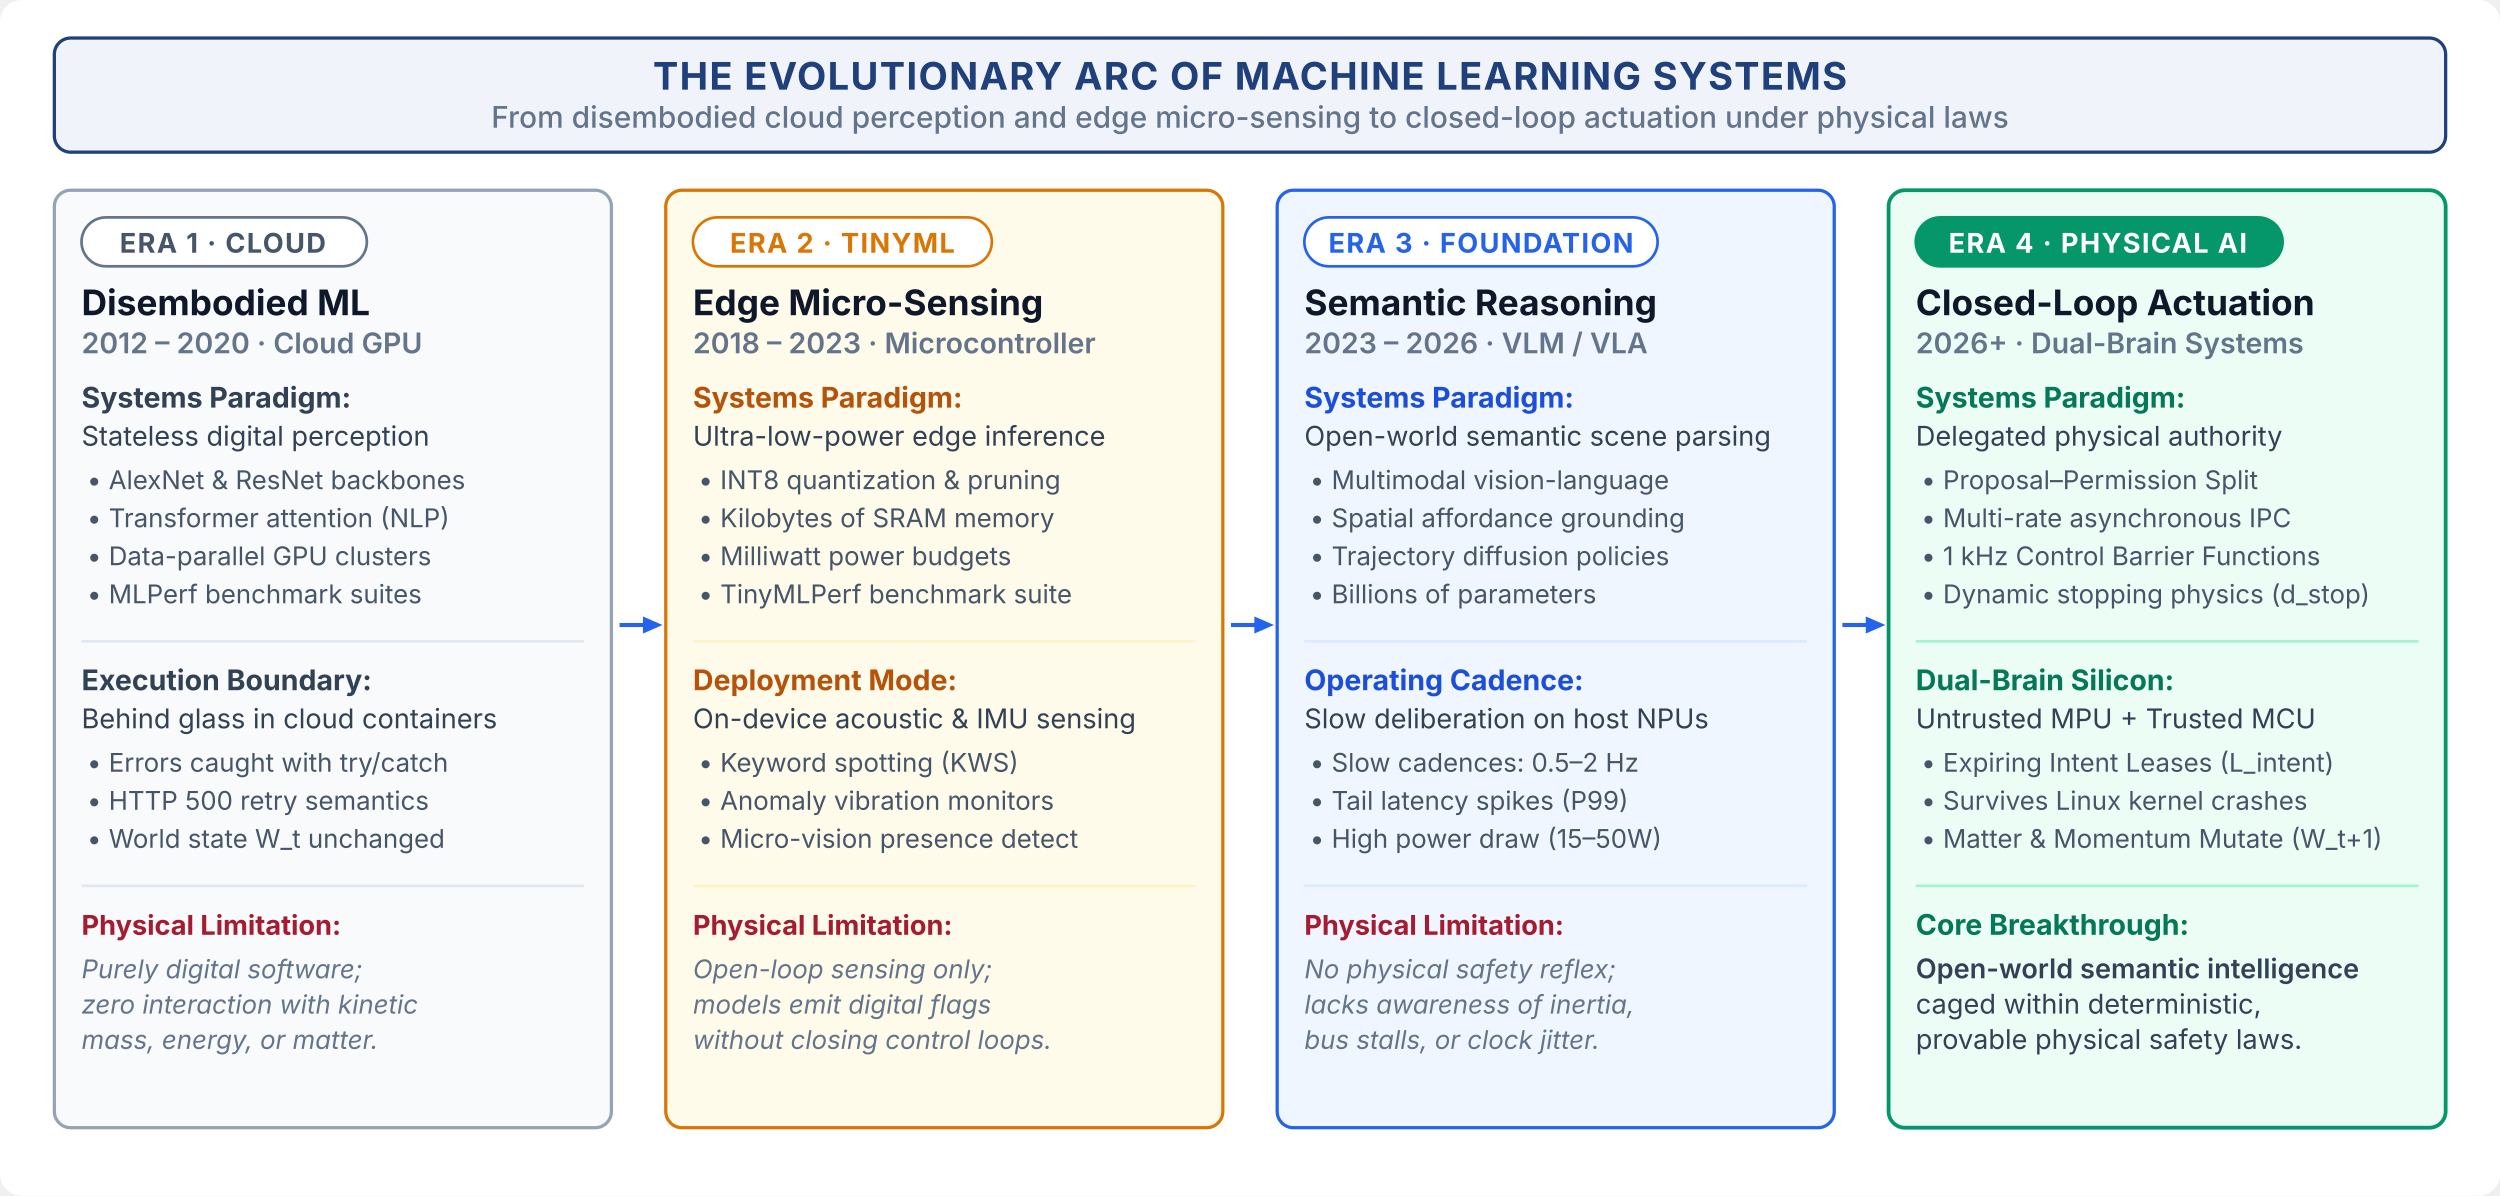
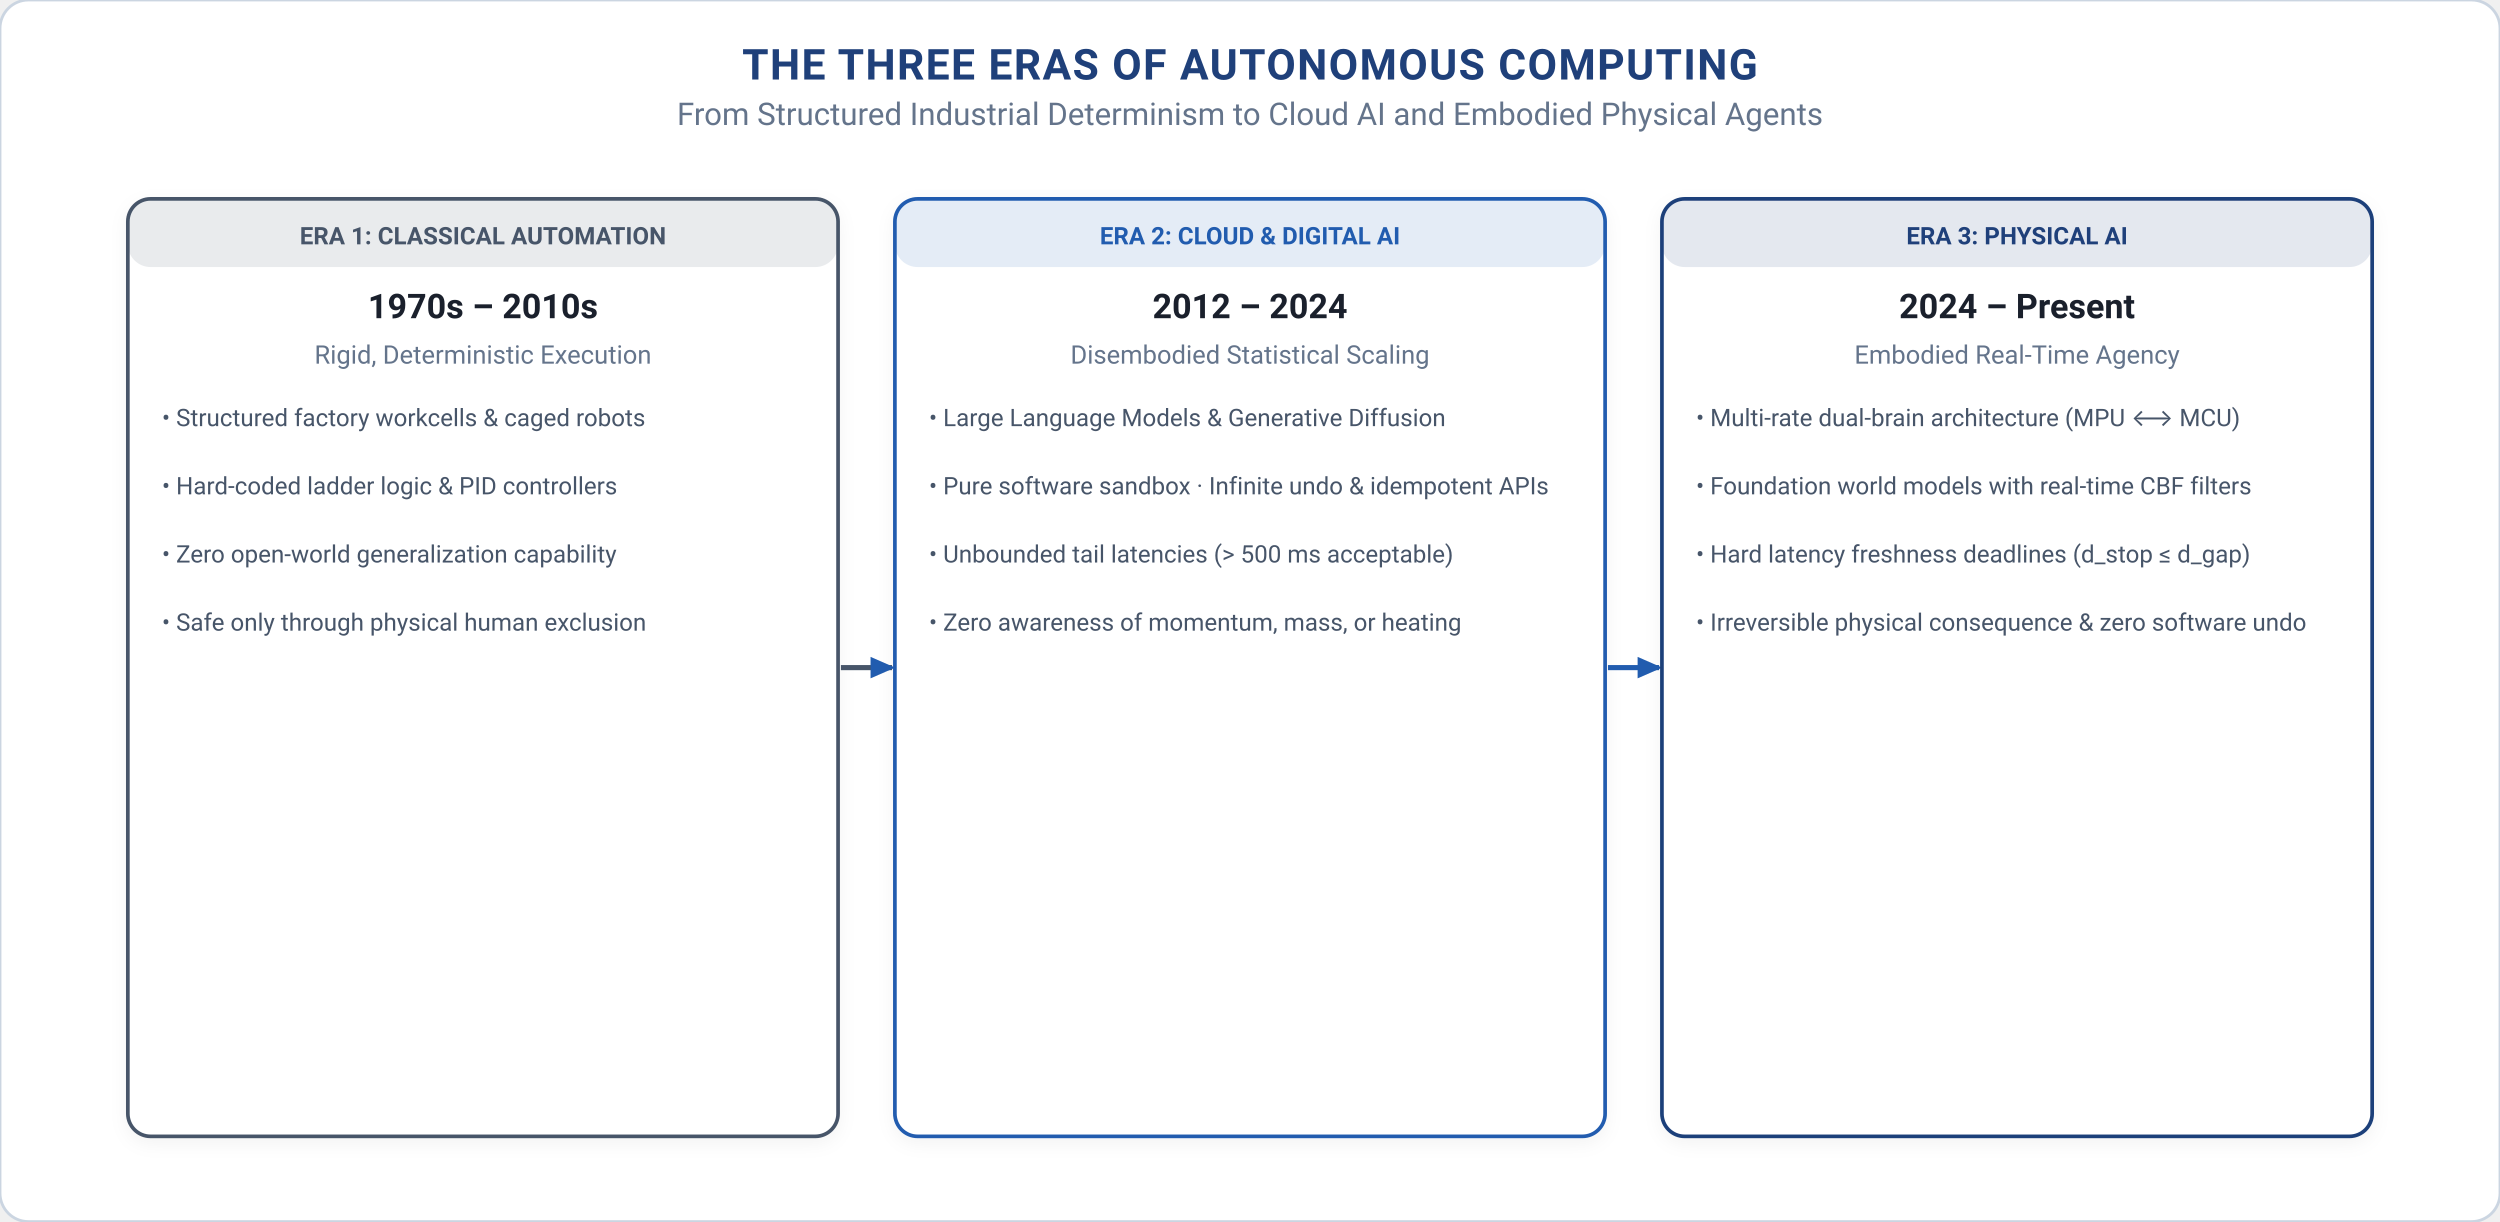
- <svg xmlns="http://www.w3.org/2000/svg" viewBox="0 0 920 440" width="100%" height="auto" role="img" aria-label="The Four Eras of AI Systems: Historical Evolution from Cloud ML to Physical AI">
+ <svg xmlns="http://www.w3.org/2000/svg" viewBox="0 0 880 430" width="100%" height="100%">
+   <style>
+       text { font-family: -apple-system, BlinkMacSystemFont, "Segoe UI", Roboto, "Helvetica Neue", Arial, sans-serif; }
+       .title { font-weight: 700; font-size: 15px; fill: #1F407A; text-anchor: middle; letter-spacing: 0.5px; }
+       .subtitle { font-size: 11px; fill: #64748B; text-anchor: middle; }
+       .section-hdr { font-weight: 700; font-size: 13px; fill: #1F407A; letter-spacing: 0.3px; }
+       .card-title { font-weight: 700; font-size: 11.5px; }
+       .body-text { font-size: 10px; fill: #475569; }
+       .bold-text { font-weight: 600; font-size: 10px; fill: #1A202C; }
+       .small-text { font-size: 9px; fill: #64748B; }
+       .code-text { font-family: "SFMono-Regular", Consolas, "Liberation Mono", Menlo, Courier, monospace; font-size: 9px; fill: #1F407A; font-weight: 600; }
+       .badge-text { font-weight: 700; font-size: 9px; text-anchor: middle; }
+     </style>
  <defs>
-     <style>
-       .banner-title { font-family: system-ui, -apple-system, sans-serif; font-size: 14px; font-weight: 700; fill: #1F407A; letter-spacing: 0.5px; }
-       .banner-sub { font-family: system-ui, -apple-system, sans-serif; font-size: 11px; font-weight: 500; fill: #64748B; }
-       .era-badge { font-family: system-ui, -apple-system, sans-serif; font-size: 10px; font-weight: 700; letter-spacing: 0.5px; }
-       .era-title { font-family: system-ui, -apple-system, sans-serif; font-size: 13px; font-weight: 700; fill: #0F172A; }
-       .era-date { font-family: system-ui, -apple-system, sans-serif; font-size: 10.5px; font-weight: 600; fill: #64748B; }
-       .sec-hdr { font-family: system-ui, -apple-system, sans-serif; font-size: 10.5px; font-weight: 700; }
-       .body-txt { font-family: system-ui, -apple-system, sans-serif; font-size: 10px; fill: #334155; line-height: 1.45; }
-       .bullet-txt { font-family: system-ui, -apple-system, sans-serif; font-size: 9.5px; fill: #475569; }
-       .limitation-hdr { font-family: system-ui, -apple-system, sans-serif; font-size: 10px; font-weight: 700; fill: #A51C30; }
-       .limitation-txt { font-family: system-ui, -apple-system, sans-serif; font-size: 9.5px; font-style: italic; fill: #64748B; line-height: 1.35; }
-       .arrow-label { font-family: system-ui, -apple-system, sans-serif; font-size: 9.5px; font-weight: 700; fill: #1F407A; }
-     </style>
-     <marker id="arr-blue" viewBox="0 0 10 10" refX="6" refY="5" markerWidth="6" markerHeight="6" orient="auto-start-reverse">
-       <path d="M 0 1.5 L 8 5 L 0 8.5 z" fill="#2563EB" />
+     <marker id="arr-blue" viewBox="0 0 10 10" refX="7" refY="5" markerWidth="6" markerHeight="6" orient="auto-start-reverse">
+       <path d="M 0 1.5 L 8 5 L 0 8.5 z" fill="#215CAF" />
    </marker>
+     <marker id="arr-navy" viewBox="0 0 10 10" refX="7" refY="5" markerWidth="6" markerHeight="6" orient="auto-start-reverse">
+       <path d="M 0 1.5 L 8 5 L 0 8.5 z" fill="#1F407A" />
+     </marker>
+     <marker id="arr-petrol" viewBox="0 0 10 10" refX="7" refY="5" markerWidth="6" markerHeight="6" orient="auto-start-reverse">
+       <path d="M 0 1.5 L 8 5 L 0 8.5 z" fill="#007A87" />
+     </marker>
+     <marker id="arr-teal" viewBox="0 0 10 10" refX="7" refY="5" markerWidth="6" markerHeight="6" orient="auto-start-reverse">
+       <path d="M 0 1.5 L 8 5 L 0 8.5 z" fill="#10B981" />
+     </marker>
+     <marker id="arr-bronze" viewBox="0 0 10 10" refX="7" refY="5" markerWidth="6" markerHeight="6" orient="auto-start-reverse">
+       <path d="M 0 1.5 L 8 5 L 0 8.5 z" fill="#B87333" />
+     </marker>
+     <marker id="arr-crimson" viewBox="0 0 10 10" refX="7" refY="5" markerWidth="6" markerHeight="6" orient="auto-start-reverse">
+       <path d="M 0 1.5 L 8 5 L 0 8.5 z" fill="#A51C30" />
+     </marker>
+     <marker id="arr-coral" viewBox="0 0 10 10" refX="7" refY="5" markerWidth="6" markerHeight="6" orient="auto-start-reverse">
+       <path d="M 0 1.5 L 8 5 L 0 8.5 z" fill="#DC2626" />
+     </marker>
+     <marker id="arr-purple" viewBox="0 0 10 10" refX="7" refY="5" markerWidth="6" markerHeight="6" orient="auto-start-reverse">
+       <path d="M 0 1.5 L 8 5 L 0 8.5 z" fill="#5B4B8A" />
+     </marker>
+     <marker id="arr-slate" viewBox="0 0 10 10" refX="7" refY="5" markerWidth="6" markerHeight="6" orient="auto-start-reverse">
+       <path d="M 0 1.5 L 8 5 L 0 8.5 z" fill="#64748B" />
+     </marker>
+     <filter id="shadow" x="-2%" y="-3%" width="104%" height="108%" filterUnits="userSpaceOnUse">
+       <feDropShadow dx="0" dy="2" stdDeviation="3" flood-color="#0F172A" flood-opacity="0.05" />
+     </filter>
  </defs>
-   <rect width="920" height="440" fill="#FFFFFF" rx="8" />
-   <rect x="20" y="14" width="880" height="42" rx="6" fill="#F0F4FA" stroke="#1F407A" stroke-width="1.2" />
-   <text class="banner-title" x="460" y="33" text-anchor="middle">THE EVOLUTIONARY ARC OF MACHINE LEARNING SYSTEMS</text>
-   <text class="banner-sub" x="460" y="47" text-anchor="middle">From disembodied cloud perception and edge micro-sensing to closed-loop actuation under physical laws</text>
-   <g transform="translate(20, 70)">
-     <rect width="205" height="345" rx="6" fill="#F8FAFC" stroke="#94A3B8" stroke-width="1.2" />
-     <rect x="10" y="10" width="105" height="18" rx="9" fill="#FFFFFF" stroke="#64748B" stroke-width="1" />
-     <text class="era-badge" x="62" y="23" text-anchor="middle" fill="#475569">ERA 1 · CLOUD</text>
-     <text class="era-title" x="10" y="46">Disembodied ML</text>
-     <text class="era-date" x="10" y="60">2012 – 2020 · Cloud GPU</text>
-     <text class="sec-hdr" x="10" y="80" fill="#334155">Systems Paradigm:</text>
-     <text class="body-txt" x="10" y="94">Stateless digital perception</text>
-     <text class="bullet-txt" x="12" y="110">• AlexNet &amp; ResNet backbones</text>
-     <text class="bullet-txt" x="12" y="124">• Transformer attention (NLP)</text>
-     <text class="bullet-txt" x="12" y="138">• Data-parallel GPU clusters</text>
-     <text class="bullet-txt" x="12" y="152">• MLPerf benchmark suites</text>
-     <line x1="10" y1="166" x2="195" y2="166" stroke="#E2E8F0" stroke-width="1" />
-     <text class="sec-hdr" x="10" y="184" fill="#334155">Execution Boundary:</text>
-     <text class="body-txt" x="10" y="198">Behind glass in cloud containers</text>
-     <text class="bullet-txt" x="12" y="214">• Errors caught with try/catch</text>
-     <text class="bullet-txt" x="12" y="228">• HTTP 500 retry semantics</text>
-     <text class="bullet-txt" x="12" y="242">• World state W_t unchanged</text>
-     <line x1="10" y1="256" x2="195" y2="256" stroke="#E2E8F0" stroke-width="1" />
-     <text class="limitation-hdr" x="10" y="274">Physical Limitation:</text>
-     <text class="limitation-txt" x="10" y="290">
-       <tspan x="10" dy="0">Purely digital software;</tspan>
-       <tspan x="10" dy="13">zero interaction with kinetic</tspan>
-       <tspan x="10" dy="13">mass, energy, or matter.</tspan>
-     </text>
-   </g>
-   <line x1="228" y1="230" x2="242" y2="230" stroke="#2563EB" stroke-width="1.5" marker-end="url(#arr-blue)" />
-   <g transform="translate(245, 70)">
-     <rect width="205" height="345" rx="6" fill="#FFFBEB" stroke="#D97706" stroke-width="1.2" />
-     <rect x="10" y="10" width="110" height="18" rx="9" fill="#FFFFFF" stroke="#D97706" stroke-width="1" />
-     <text class="era-badge" x="65" y="23" text-anchor="middle" fill="#D97706">ERA 2 · TINYML</text>
-     <text class="era-title" x="10" y="46">Edge Micro-Sensing</text>
-     <text class="era-date" x="10" y="60">2018 – 2023 · Microcontroller</text>
-     <text class="sec-hdr" x="10" y="80" fill="#B45309">Systems Paradigm:</text>
-     <text class="body-txt" x="10" y="94">Ultra-low-power edge inference</text>
-     <text class="bullet-txt" x="12" y="110">• INT8 quantization &amp; pruning</text>
-     <text class="bullet-txt" x="12" y="124">• Kilobytes of SRAM memory</text>
-     <text class="bullet-txt" x="12" y="138">• Milliwatt power budgets</text>
-     <text class="bullet-txt" x="12" y="152">• TinyMLPerf benchmark suite</text>
-     <line x1="10" y1="166" x2="195" y2="166" stroke="#FEF3C7" stroke-width="1" />
-     <text class="sec-hdr" x="10" y="184" fill="#B45309">Deployment Mode:</text>
-     <text class="body-txt" x="10" y="198">On-device acoustic &amp; IMU sensing</text>
-     <text class="bullet-txt" x="12" y="214">• Keyword spotting (KWS)</text>
-     <text class="bullet-txt" x="12" y="228">• Anomaly vibration monitors</text>
-     <text class="bullet-txt" x="12" y="242">• Micro-vision presence detect</text>
-     <line x1="10" y1="256" x2="195" y2="256" stroke="#FEF3C7" stroke-width="1" />
-     <text class="limitation-hdr" x="10" y="274">Physical Limitation:</text>
-     <text class="limitation-txt" x="10" y="290">
-       <tspan x="10" dy="0">Open-loop sensing only;</tspan>
-       <tspan x="10" dy="13">models emit digital flags</tspan>
-       <tspan x="10" dy="13">without closing control loops.</tspan>
-     </text>
-   </g>
-   <line x1="453" y1="230" x2="467" y2="230" stroke="#2563EB" stroke-width="1.5" marker-end="url(#arr-blue)" />
-   <g transform="translate(470, 70)">
-     <rect width="205" height="345" rx="6" fill="#EFF6FF" stroke="#2563EB" stroke-width="1.2" />
-     <rect x="10" y="10" width="130" height="18" rx="9" fill="#FFFFFF" stroke="#2563EB" stroke-width="1" />
-     <text class="era-badge" x="75" y="23" text-anchor="middle" fill="#2563EB">ERA 3 · FOUNDATION</text>
-     <text class="era-title" x="10" y="46">Semantic Reasoning</text>
-     <text class="era-date" x="10" y="60">2023 – 2026 · VLM / VLA</text>
-     <text class="sec-hdr" x="10" y="80" fill="#1D4ED8">Systems Paradigm:</text>
-     <text class="body-txt" x="10" y="94">Open-world semantic scene parsing</text>
-     <text class="bullet-txt" x="12" y="110">• Multimodal vision-language</text>
-     <text class="bullet-txt" x="12" y="124">• Spatial affordance grounding</text>
-     <text class="bullet-txt" x="12" y="138">• Trajectory diffusion policies</text>
-     <text class="bullet-txt" x="12" y="152">• Billions of parameters</text>
-     <line x1="10" y1="166" x2="195" y2="166" stroke="#DBEAFE" stroke-width="1" />
-     <text class="sec-hdr" x="10" y="184" fill="#1D4ED8">Operating Cadence:</text>
-     <text class="body-txt" x="10" y="198">Slow deliberation on host NPUs</text>
-     <text class="bullet-txt" x="12" y="214">• Slow cadences: 0.5–2 Hz</text>
-     <text class="bullet-txt" x="12" y="228">• Tail latency spikes (P99)</text>
-     <text class="bullet-txt" x="12" y="242">• High power draw (15–50W)</text>
-     <line x1="10" y1="256" x2="195" y2="256" stroke="#DBEAFE" stroke-width="1" />
-     <text class="limitation-hdr" x="10" y="274">Physical Limitation:</text>
-     <text class="limitation-txt" x="10" y="290">
-       <tspan x="10" dy="0">No physical safety reflex;</tspan>
-       <tspan x="10" dy="13">lacks awareness of inertia,</tspan>
-       <tspan x="10" dy="13">bus stalls, or clock jitter.</tspan>
-     </text>
-   </g>
-   <line x1="678" y1="230" x2="692" y2="230" stroke="#2563EB" stroke-width="1.5" marker-end="url(#arr-blue)" />
-   <g transform="translate(695, 70)">
-     <rect width="205" height="345" rx="6" fill="#ECFDF5" stroke="#059669" stroke-width="1.4" />
-     <rect x="10" y="10" width="135" height="18" rx="9" fill="#059669" stroke="#059669" stroke-width="1" />
-     <text class="era-badge" x="77" y="23" text-anchor="middle" fill="#FFFFFF">ERA 4 · PHYSICAL AI</text>
-     <text class="era-title" x="10" y="46" fill="#047857">Closed-Loop Actuation</text>
-     <text class="era-date" x="10" y="60" fill="#059669">2026+ · Dual-Brain Systems</text>
-     <text class="sec-hdr" x="10" y="80" fill="#047857">Systems Paradigm:</text>
-     <text class="body-txt" x="10" y="94">Delegated physical authority</text>
-     <text class="bullet-txt" x="12" y="110">• Proposal–Permission Split</text>
-     <text class="bullet-txt" x="12" y="124">• Multi-rate asynchronous IPC</text>
-     <text class="bullet-txt" x="12" y="138">• 1 kHz Control Barrier Functions</text>
-     <text class="bullet-txt" x="12" y="152">• Dynamic stopping physics (d_stop)</text>
-     <line x1="10" y1="166" x2="195" y2="166" stroke="#A7F3D0" stroke-width="1" />
-     <text class="sec-hdr" x="10" y="184" fill="#047857">Dual-Brain Silicon:</text>
-     <text class="body-txt" x="10" y="198">Untrusted MPU + Trusted MCU</text>
-     <text class="bullet-txt" x="12" y="214">• Expiring Intent Leases (L_intent)</text>
-     <text class="bullet-txt" x="12" y="228">• Survives Linux kernel crashes</text>
-     <text class="bullet-txt" x="12" y="242">• Matter &amp; Momentum Mutate (W_t+1)</text>
-     <line x1="10" y1="256" x2="195" y2="256" stroke="#A7F3D0" stroke-width="1" />
-     <text class="sec-hdr" x="10" y="274" fill="#047857">Core Breakthrough:</text>
-     <text class="body-txt" x="10" y="290" fill="#0F5132">
-       <tspan x="10" dy="0" font-weight="600">Open-world semantic intelligence</tspan>
-       <tspan x="10" dy="13">caged within deterministic,</tspan>
-       <tspan x="10" dy="13">provable physical safety laws.</tspan>
-     </text>
-   </g>
+   <rect width="880" height="430" fill="#FFFFFF" rx="10" stroke="#CBD5E1" stroke-width="1" />
+   <text x="440.0" y="28" class="title">THE THREE ERAS OF AUTONOMOUS COMPUTING</text>
+   <text x="440.0" y="44" class="subtitle">From Structured Industrial Determinism to Cloud AI and Embodied Physical Agents</text>
+   <rect x="45.0" y="70" width="250" height="330" rx="8" fill="#FFFFFF" stroke="#475569" stroke-width="1.3" filter="url(#shadow)" />
+   <rect x="45.0" y="70" width="250" height="24" rx="8" fill="#475569" fill-opacity="0.12" />
+   <text x="170.0" y="86" font-size="8.5" font-weight="700" fill="#475569" text-anchor="middle">ERA 1: CLASSICAL AUTOMATION</text>
+   <text x="170.0" y="112" font-size="12" font-weight="700" fill="#1A202C" text-anchor="middle">1970s – 2010s</text>
+   <text x="170.0" y="128" font-size="9" fill="#64748B" text-anchor="middle">Rigid, Deterministic Execution</text>
+   <text x="57.0" y="150" font-size="8.5" fill="#475569">• Structured factory workcells &amp; caged robots</text>
+   <text x="57.0" y="174" font-size="8.5" fill="#475569">• Hard-coded ladder logic &amp; PID controllers</text>
+   <text x="57.0" y="198" font-size="8.5" fill="#475569">• Zero open-world generalization capability</text>
+   <text x="57.0" y="222" font-size="8.5" fill="#475569">• Safe only through physical human exclusion</text>
+   <line x1="296.0" y1="235.0" x2="314.0" y2="235.0" stroke="#475569" stroke-width="1.8" marker-end="url(#arr-blue)" />
+   <rect x="315.0" y="70" width="250" height="330" rx="8" fill="#FFFFFF" stroke="#215CAF" stroke-width="1.3" filter="url(#shadow)" />
+   <rect x="315.0" y="70" width="250" height="24" rx="8" fill="#215CAF" fill-opacity="0.12" />
+   <text x="440.0" y="86" font-size="8.5" font-weight="700" fill="#215CAF" text-anchor="middle">ERA 2: CLOUD &amp; DIGITAL AI</text>
+   <text x="440.0" y="112" font-size="12" font-weight="700" fill="#1A202C" text-anchor="middle">2012 – 2024</text>
+   <text x="440.0" y="128" font-size="9" fill="#64748B" text-anchor="middle">Disembodied Statistical Scaling</text>
+   <text x="327.0" y="150" font-size="8.5" fill="#475569">• Large Language Models &amp; Generative Diffusion</text>
+   <text x="327.0" y="174" font-size="8.5" fill="#475569">• Pure software sandbox · Infinite undo &amp; idempotent APIs</text>
+   <text x="327.0" y="198" font-size="8.5" fill="#475569">• Unbounded tail latencies (&gt; 500 ms acceptable)</text>
+   <text x="327.0" y="222" font-size="8.5" fill="#475569">• Zero awareness of momentum, mass, or heating</text>
+   <line x1="566.0" y1="235.0" x2="584.0" y2="235.0" stroke="#215CAF" stroke-width="1.8" marker-end="url(#arr-blue)" />
+   <rect x="585.0" y="70" width="250" height="330" rx="8" fill="#FFFFFF" stroke="#1F407A" stroke-width="1.3" filter="url(#shadow)" />
+   <rect x="585.0" y="70" width="250" height="24" rx="8" fill="#1F407A" fill-opacity="0.12" />
+   <text x="710.0" y="86" font-size="8.5" font-weight="700" fill="#1F407A" text-anchor="middle">ERA 3: PHYSICAL AI</text>
+   <text x="710.0" y="112" font-size="12" font-weight="700" fill="#1A202C" text-anchor="middle">2024 – Present</text>
+   <text x="710.0" y="128" font-size="9" fill="#64748B" text-anchor="middle">Embodied Real-Time Agency</text>
+   <text x="597.0" y="150" font-size="8.5" fill="#475569">• Multi-rate dual-brain architecture (MPU ⟷ MCU)</text>
+   <text x="597.0" y="174" font-size="8.5" fill="#475569">• Foundation world models with real-time CBF filters</text>
+   <text x="597.0" y="198" font-size="8.5" fill="#475569">• Hard latency freshness deadlines (d_stop ≤ d_gap)</text>
+   <text x="597.0" y="222" font-size="8.5" fill="#475569">• Irreversible physical consequence &amp; zero software undo</text>
</svg>
